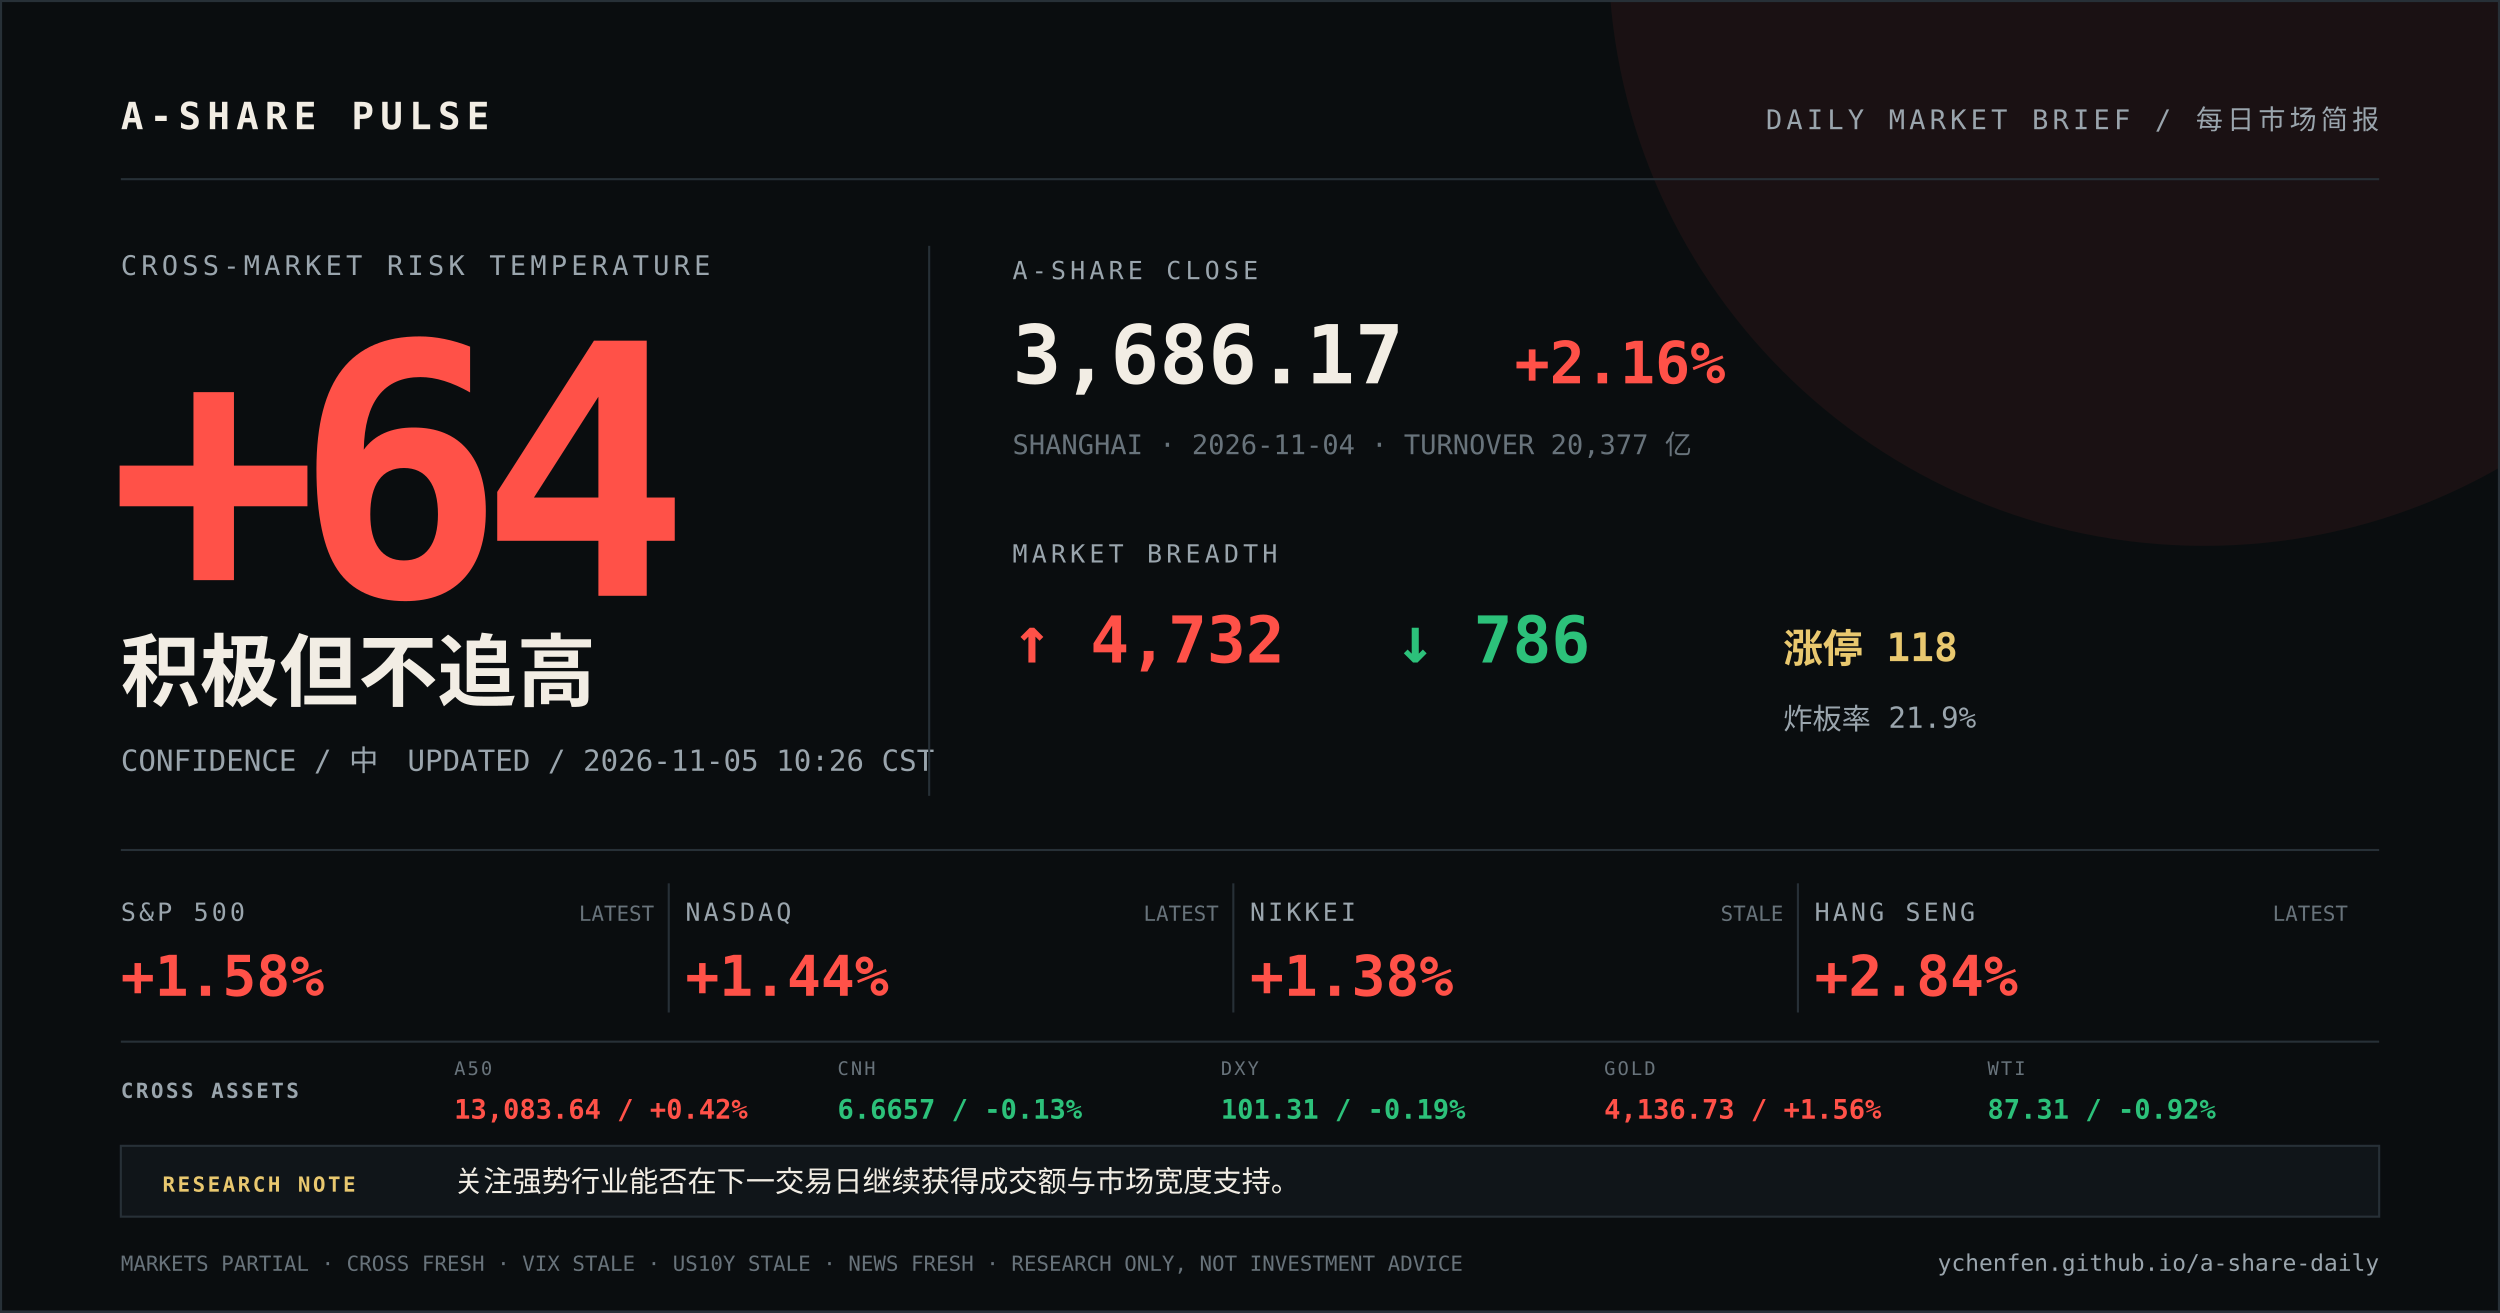
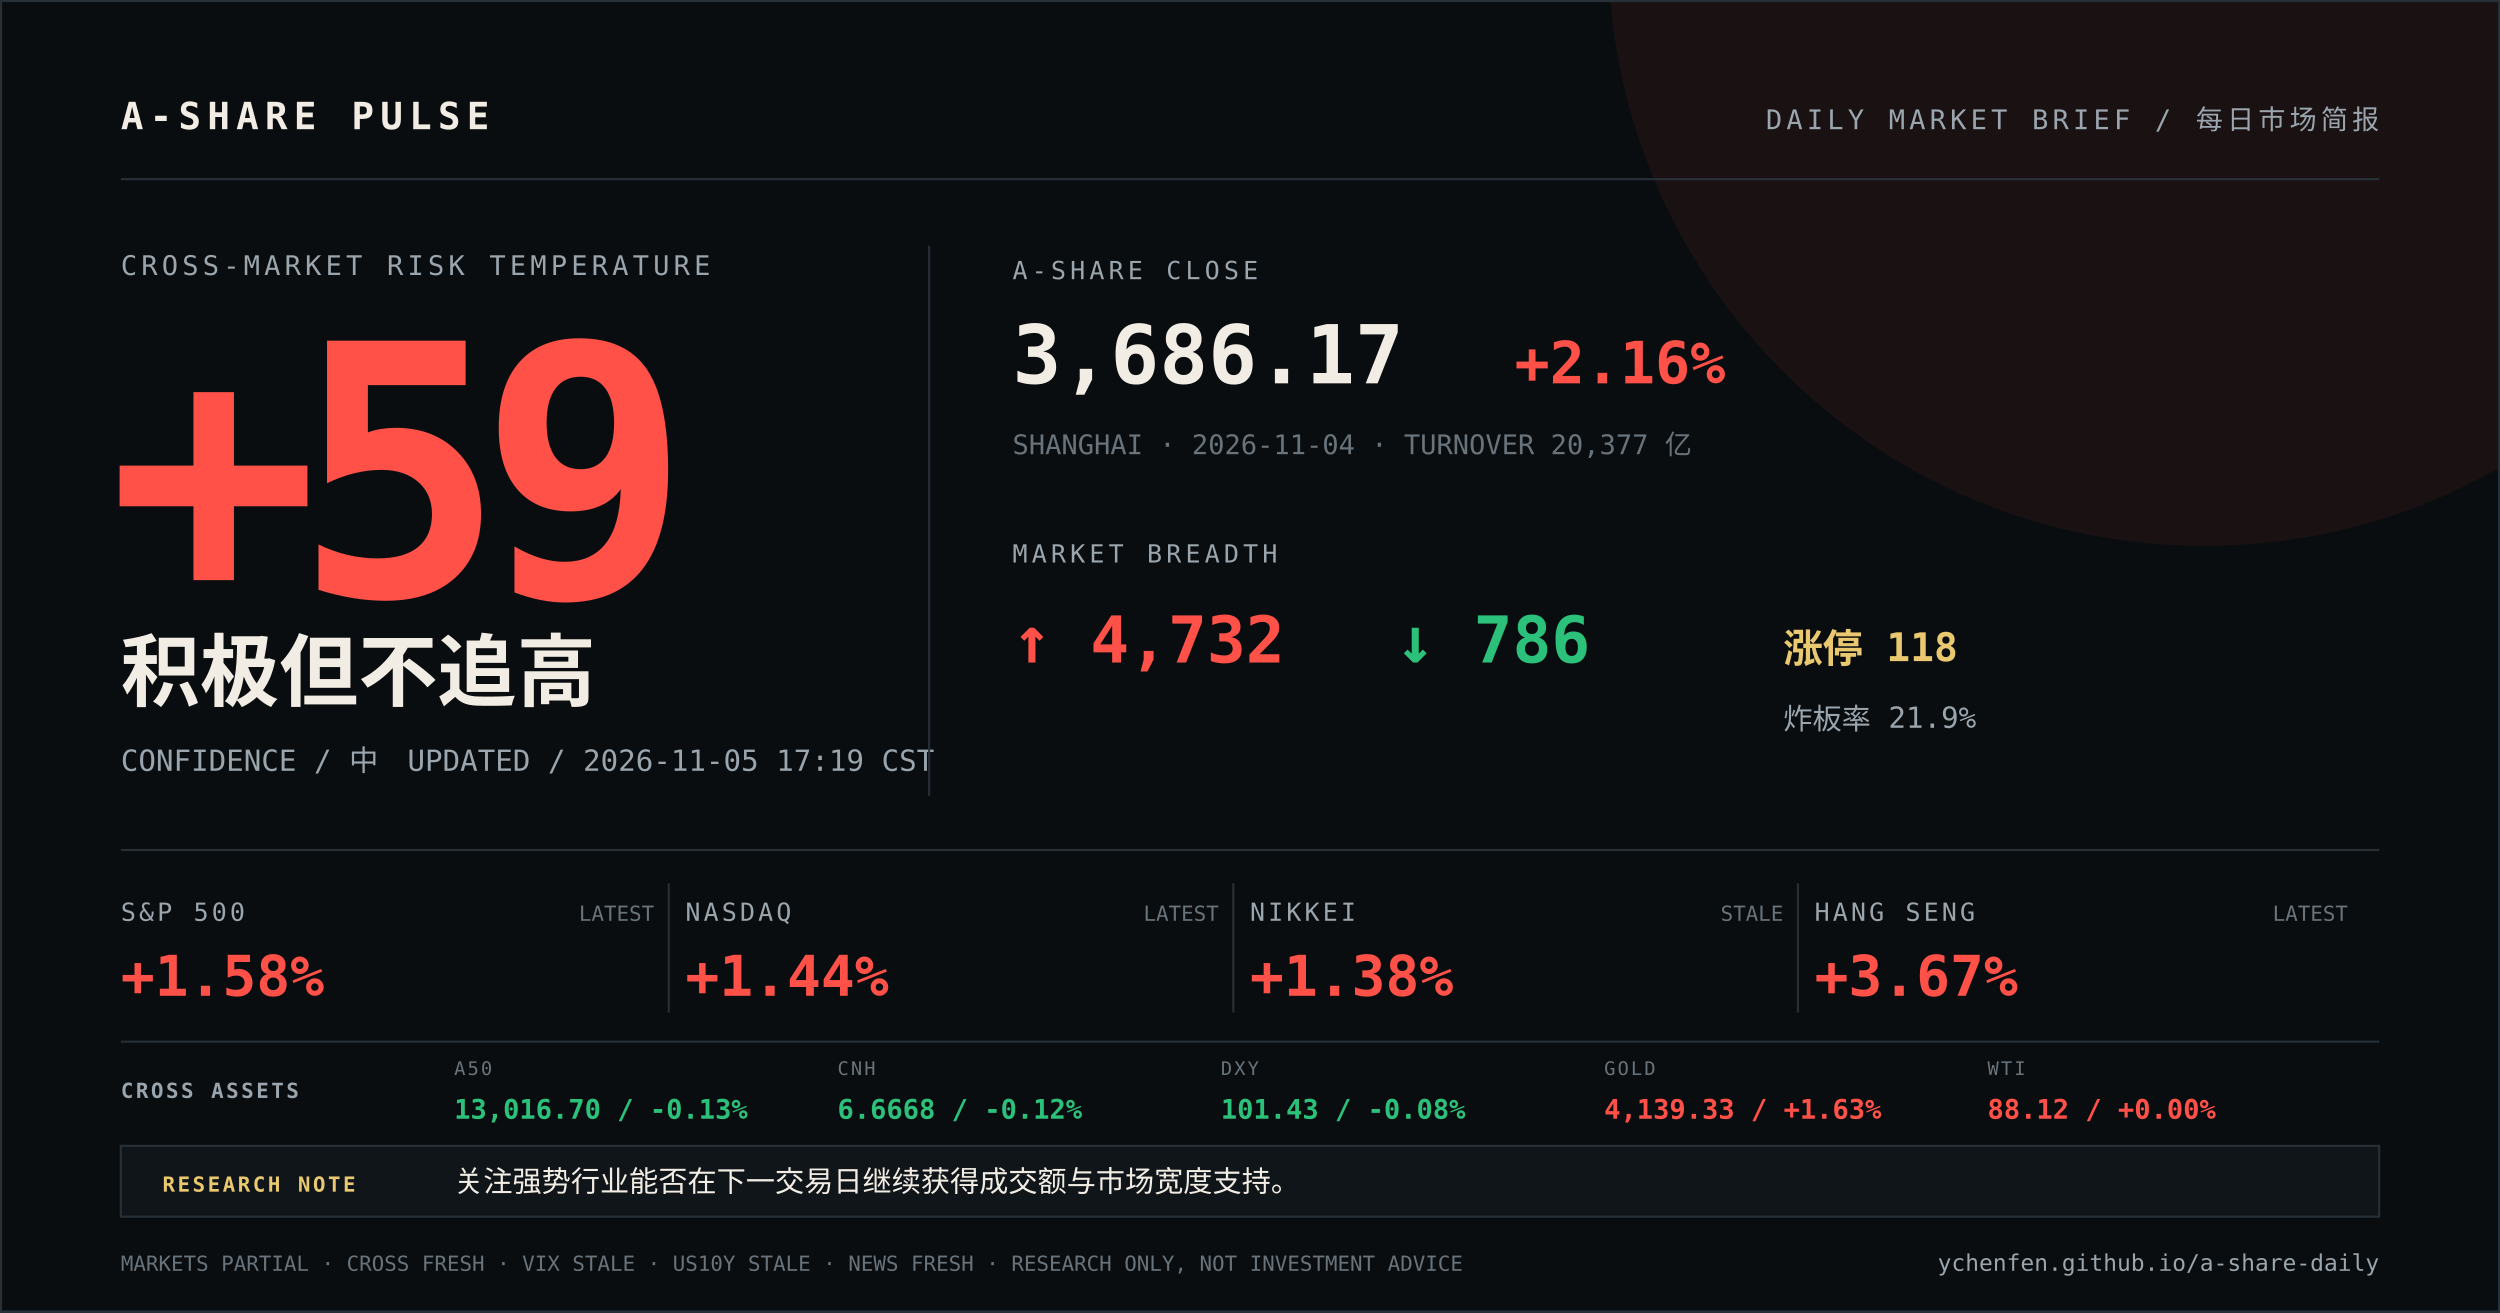
<svg xmlns="http://www.w3.org/2000/svg" width="1200" height="630" viewBox="0 0 1200 630">
  <rect width="1200" height="630" fill="#0a0d0f" />
  <circle cx="1058" cy="-24" r="286" fill="#ff5148" opacity="0.07" />
  <path d="M0 0H1200V630H0Z" fill="none" stroke="#273037" stroke-width="2" />
  <g font-family="DIN Alternate, SFMono-Regular, Menlo, monospace">
    <text x="58" y="62" fill="#f2ede4" font-size="18" font-weight="700" letter-spacing="3">A-SHARE PULSE</text>
    <text x="1142" y="62" fill="#9aa5ad" font-size="13" text-anchor="end" letter-spacing="2">DAILY MARKET BRIEF / 每日市场简报</text>
    <line x1="58" y1="86" x2="1142" y2="86" stroke="#273037" />
    <text x="58" y="132" fill="#9aa5ad" font-size="13" letter-spacing="2">CROSS-MARKET RISK TEMPERATURE</text>
-     <text x="52" y="286" fill="#ff5148" font-size="168" font-weight="800" letter-spacing="-12">+64</text>
+     <text x="52" y="286" fill="#ff5148" font-size="168" font-weight="800" letter-spacing="-12">+59</text>
    <text x="58" y="336" fill="#f2ede4" font-size="38" font-weight="700">积极但不追高</text>
-     <text x="58" y="370" fill="#9aa5ad" font-size="14">CONFIDENCE / 中　UPDATED / 2026-11-05 10:26 CST</text>
+     <text x="58" y="370" fill="#9aa5ad" font-size="14">CONFIDENCE / 中　UPDATED / 2026-11-05 17:19 CST</text>
    <line x1="446" y1="118" x2="446" y2="382" stroke="#273037" />
    <text x="486" y="134" fill="#9aa5ad" font-size="12" letter-spacing="2">A-SHARE CLOSE</text>
    <text x="486" y="184" fill="#f2ede4" font-size="39" font-weight="700">3,686.17</text>
    <text x="727" y="184" fill="#ff5148" font-size="28" font-weight="700">+2.16%</text>
    <text x="486" y="218" fill="#68737b" font-size="13">SHANGHAI · 2026-11-04 · TURNOVER 20,377 亿</text>
    <text x="486" y="270" fill="#9aa5ad" font-size="12" letter-spacing="2">MARKET BREADTH</text>
    <text x="486" y="318" fill="#ff5148" font-size="31" font-weight="700">↑ 4,732</text>
    <text x="670" y="318" fill="#2cc17a" font-size="31" font-weight="700">↓ 786</text>
    <text x="856" y="318" fill="#e9c86f" font-size="19" font-weight="700">涨停 118</text>
    <text x="856" y="350" fill="#9aa5ad" font-size="14">炸板率 21.9%</text>
    <line x1="58" y1="408" x2="1142" y2="408" stroke="#273037" />
    <text x="58" y="442" fill="#9aa5ad" font-size="12" letter-spacing="1.5">S&amp;P 500</text>
    <text x="58" y="478" fill="#ff5148" font-size="27" font-weight="700">+1.58%</text>
    <text x="314" y="442" fill="#68737b" font-size="10" text-anchor="end">LATEST</text>
    <line x1="321" y1="424" x2="321" y2="486" stroke="#273037" />
    <text x="329" y="442" fill="#9aa5ad" font-size="12" letter-spacing="1.5">NASDAQ</text>
    <text x="329" y="478" fill="#ff5148" font-size="27" font-weight="700">+1.44%</text>
    <text x="585" y="442" fill="#68737b" font-size="10" text-anchor="end">LATEST</text>
    <line x1="592" y1="424" x2="592" y2="486" stroke="#273037" />
    <text x="600" y="442" fill="#9aa5ad" font-size="12" letter-spacing="1.5">NIKKEI</text>
    <text x="600" y="478" fill="#ff5148" font-size="27" font-weight="700">+1.38%</text>
    <text x="856" y="442" fill="#68737b" font-size="10" text-anchor="end">STALE</text>
    <line x1="863" y1="424" x2="863" y2="486" stroke="#273037" />
    <text x="871" y="442" fill="#9aa5ad" font-size="12" letter-spacing="1.5">HANG SENG</text>
-     <text x="871" y="478" fill="#ff5148" font-size="27" font-weight="700">+2.84%</text>
+     <text x="871" y="478" fill="#ff5148" font-size="27" font-weight="700">+3.67%</text>
    <text x="1127" y="442" fill="#68737b" font-size="10" text-anchor="end">LATEST</text>
    <line x1="58" y1="500" x2="1142" y2="500" stroke="#273037" />
    <text x="58" y="527" fill="#9aa5ad" font-size="10" font-weight="700" letter-spacing="1.2">CROSS ASSETS</text>
    <text x="218" y="516" fill="#68737b" font-size="9" letter-spacing="1">A50</text>
-     <text x="218" y="537" fill="#ff5148" font-size="13" font-weight="700">13,083.64 / +0.42%</text>
+     <text x="218" y="537" fill="#2cc17a" font-size="13" font-weight="700">13,016.70 / -0.13%</text>
    <text x="402" y="516" fill="#68737b" font-size="9" letter-spacing="1">CNH</text>
-     <text x="402" y="537" fill="#2cc17a" font-size="13" font-weight="700">6.6657 / -0.13%</text>
+     <text x="402" y="537" fill="#2cc17a" font-size="13" font-weight="700">6.6668 / -0.12%</text>
    <text x="586" y="516" fill="#68737b" font-size="9" letter-spacing="1">DXY</text>
-     <text x="586" y="537" fill="#2cc17a" font-size="13" font-weight="700">101.31 / -0.19%</text>
+     <text x="586" y="537" fill="#2cc17a" font-size="13" font-weight="700">101.43 / -0.08%</text>
    <text x="770" y="516" fill="#68737b" font-size="9" letter-spacing="1">GOLD</text>
-     <text x="770" y="537" fill="#ff5148" font-size="13" font-weight="700">4,136.73 / +1.56%</text>
+     <text x="770" y="537" fill="#ff5148" font-size="13" font-weight="700">4,139.33 / +1.63%</text>
    <text x="954" y="516" fill="#68737b" font-size="9" letter-spacing="1">WTI</text>
-     <text x="954" y="537" fill="#2cc17a" font-size="13" font-weight="700">87.31 / -0.92%</text>
+     <text x="954" y="537" fill="#ff5148" font-size="13" font-weight="700">88.12 / +0.00%</text>
    <rect x="58" y="550" width="1084" height="34" fill="#101519" stroke="#273037" />
    <text x="78" y="572" fill="#e9c86f" font-size="10" font-weight="700" letter-spacing="1.2">RESEARCH NOTE</text>
    <text x="218" y="572" fill="#f2ede4" font-size="14">关注强势行业能否在下一交易日继续获得成交额与市场宽度支持。</text>
    <text x="58" y="610" fill="#68737b" font-size="10">MARKETS PARTIAL · CROSS FRESH · VIX STALE · US10Y STALE · NEWS FRESH · RESEARCH ONLY, NOT INVESTMENT ADVICE</text>
    <text x="1142" y="610" fill="#9aa5ad" font-size="11" text-anchor="end">ychenfen.github.io/a-share-daily</text>
  </g>
</svg>
